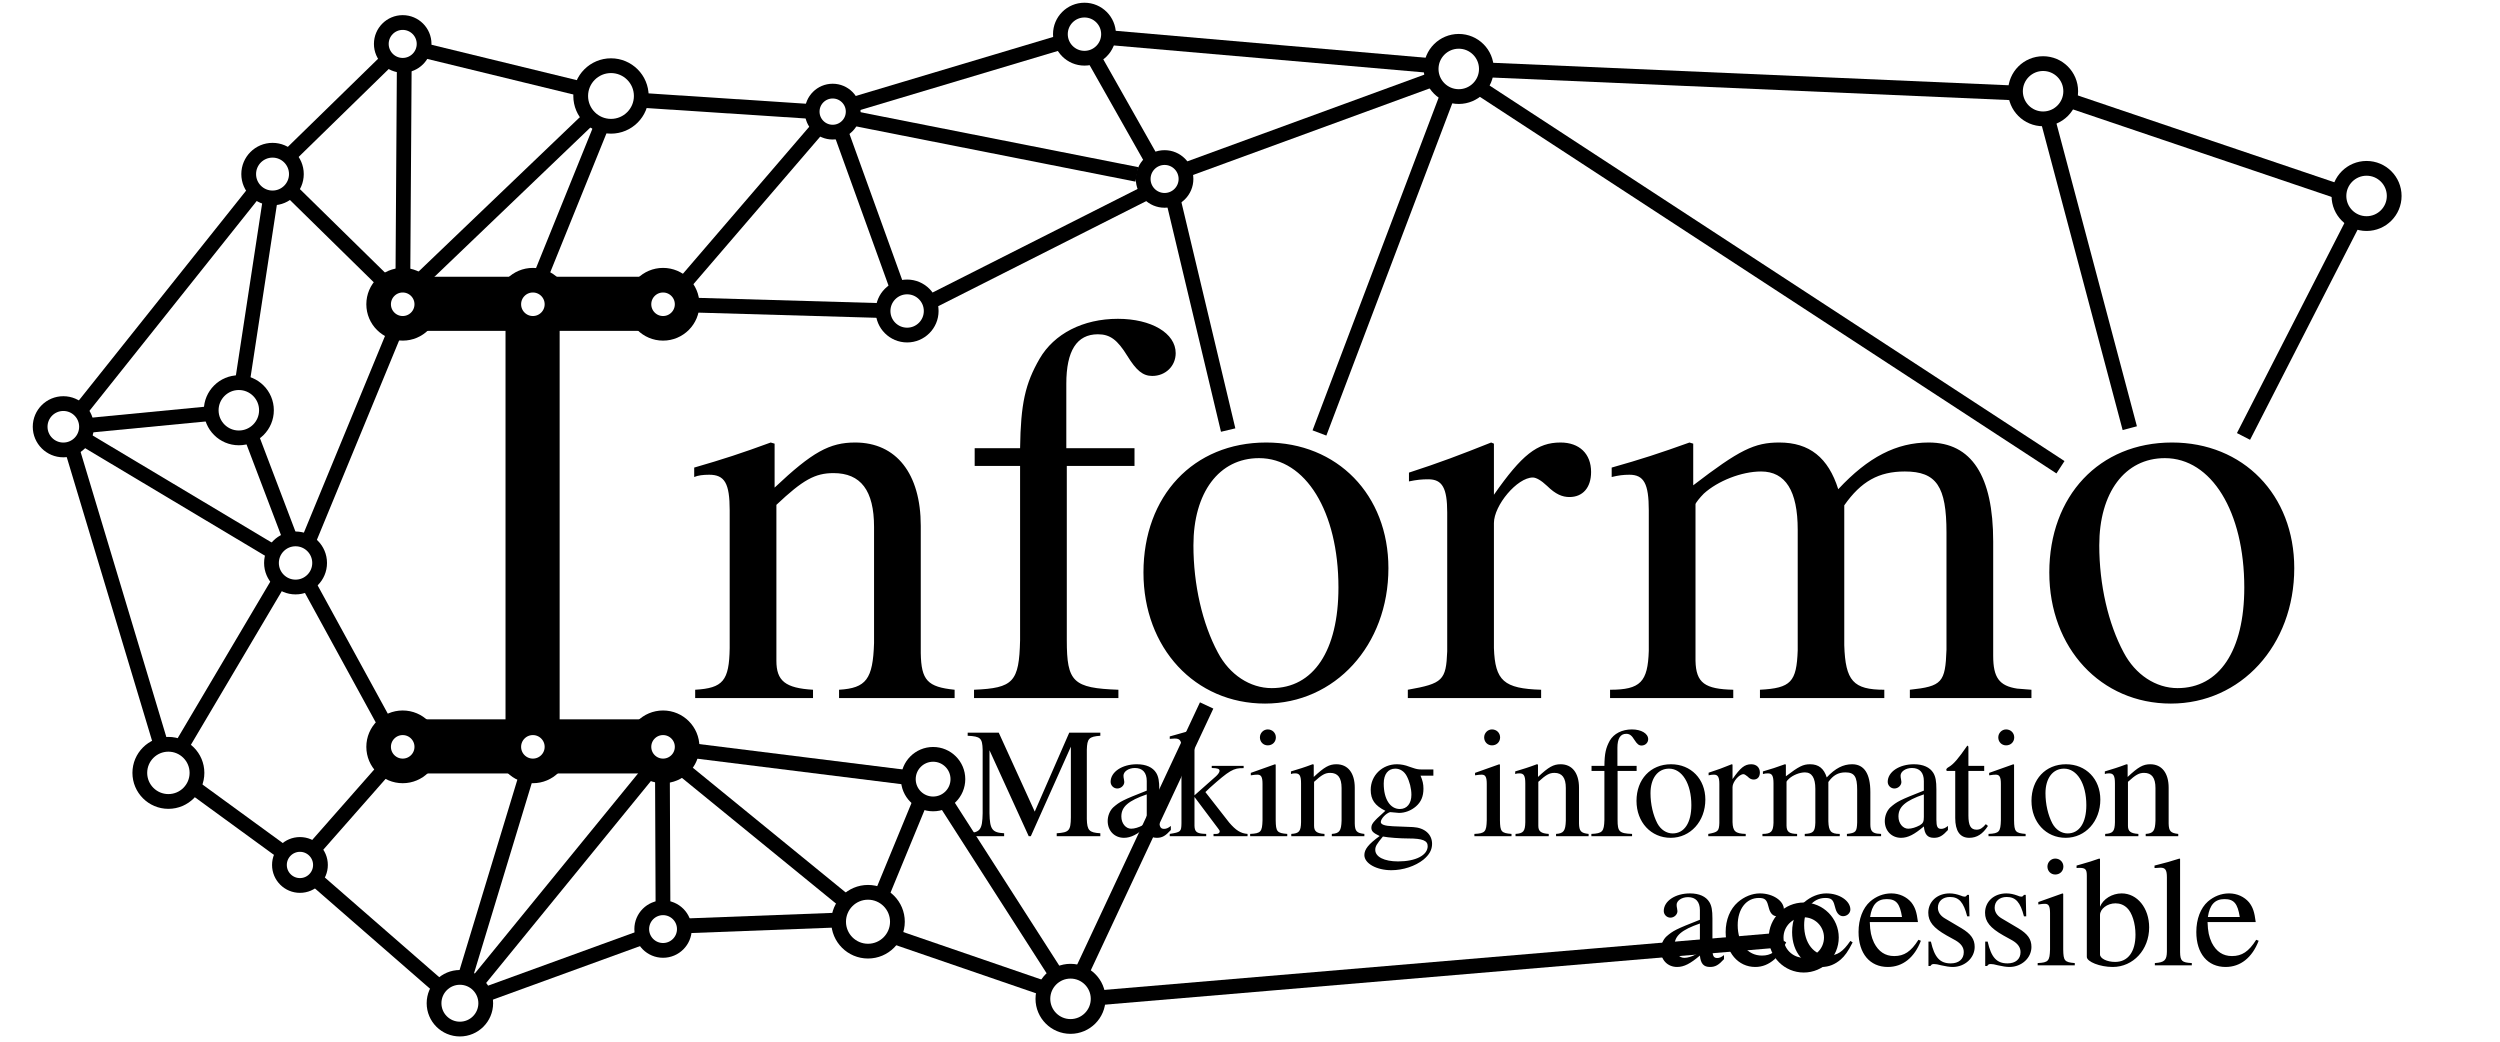
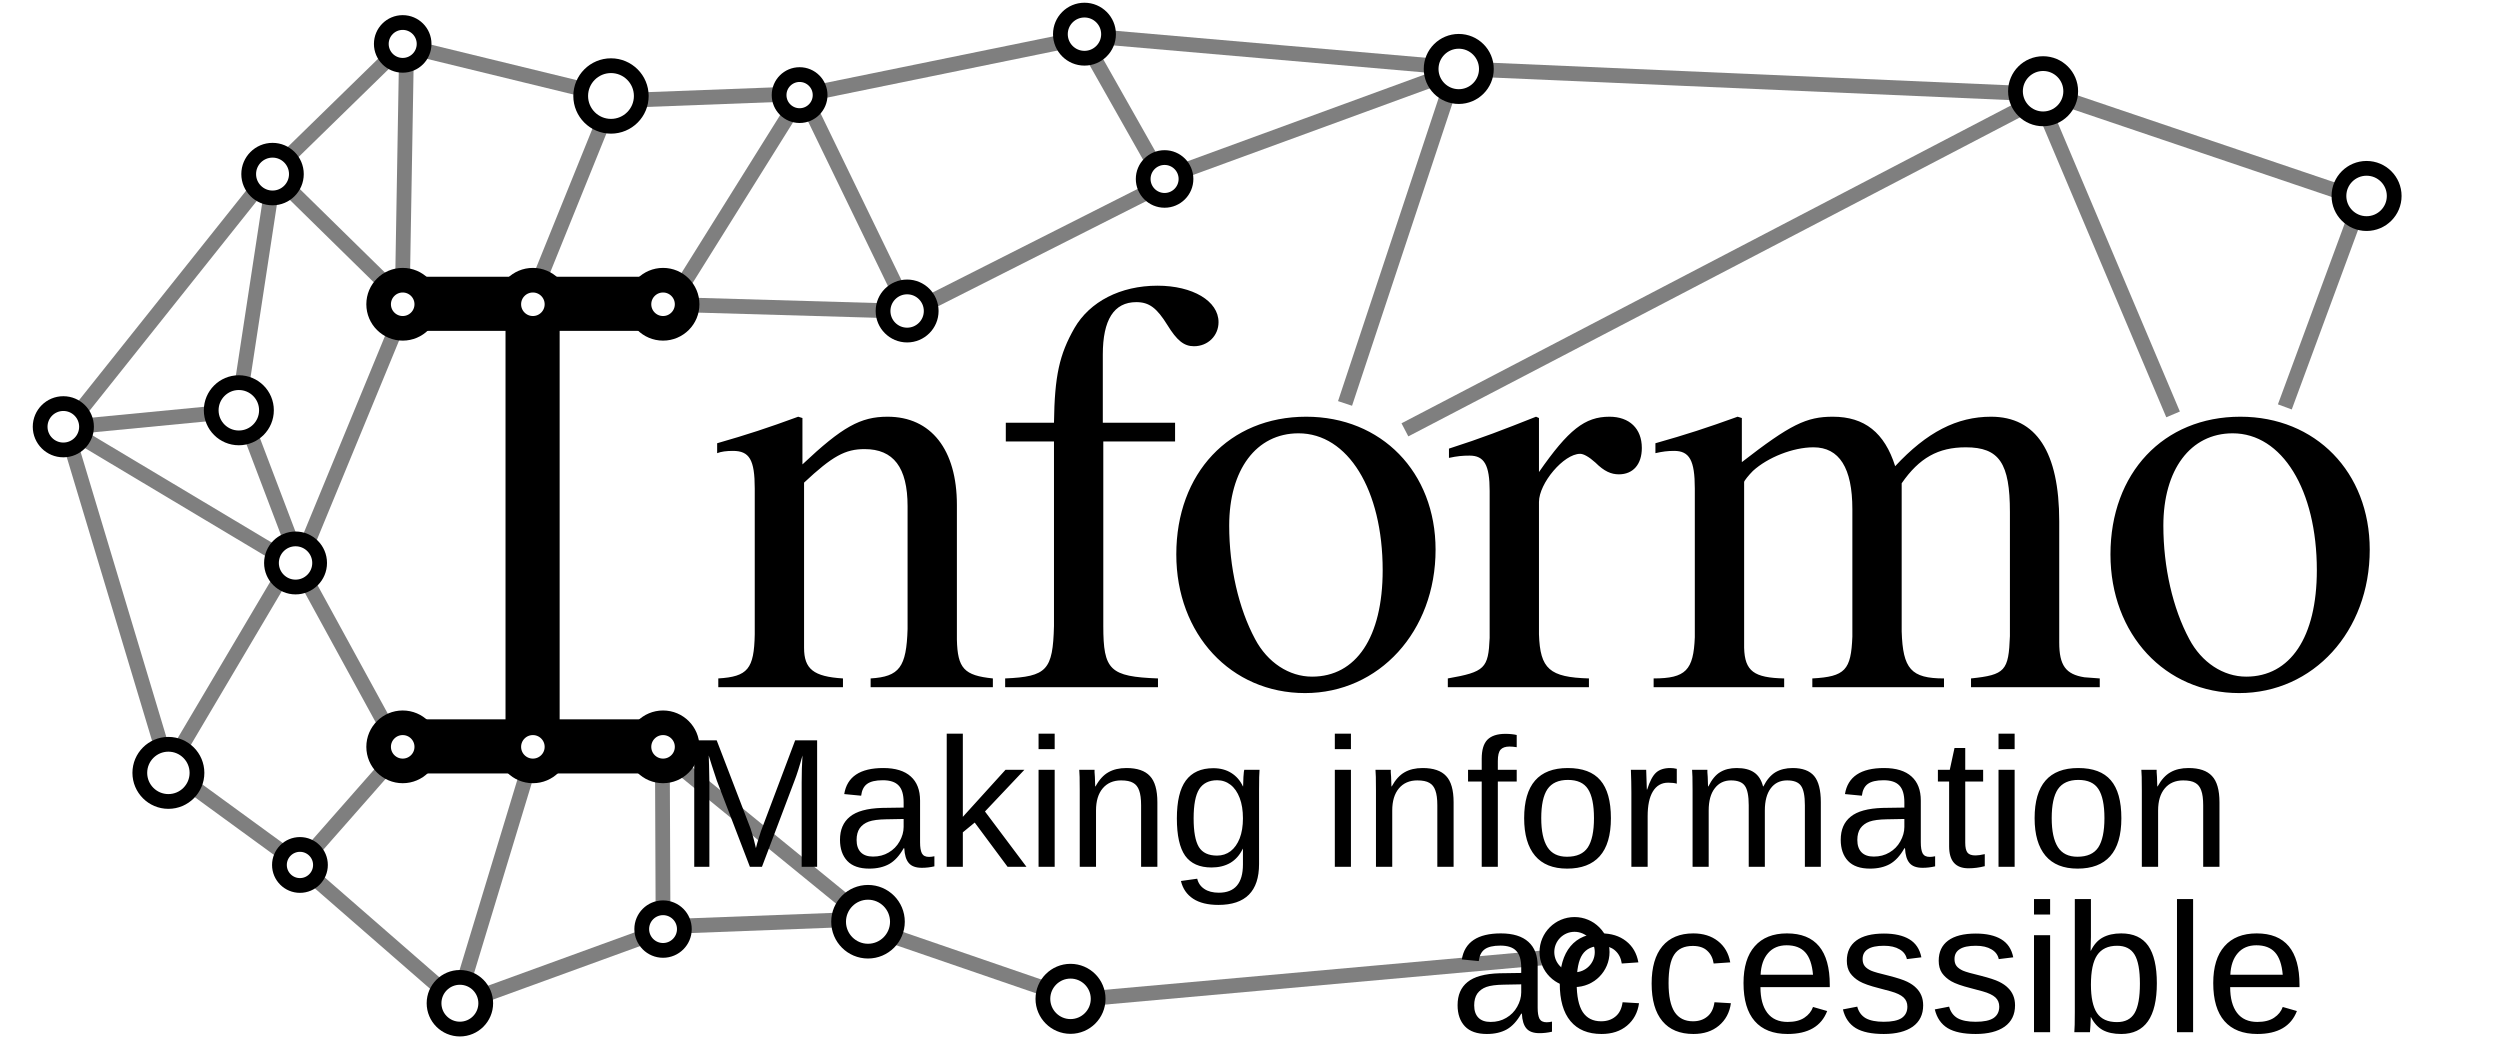
<svg xmlns="http://www.w3.org/2000/svg" width="240mm" height="100mm" viewBox="0 0 240 100" version="1.1" id="svg5670">
  <defs id="defs5664" />
  <g id="layer1" transform="translate(-60.50912,-28.18288)">
-     <text xml:space="preserve" style="font-style:normal;font-weight:normal;font-size:14.996px;line-height:62.483px;font-family:Sans;letter-spacing:0px;word-spacing:0px;fill:#000000;fill-opacity:1;stroke:none;stroke-width:2.499px;stroke-linecap:butt;stroke-linejoin:miter;stroke-opacity:1" x="126.292" y="95.196" id="text3703">
-       <tspan id="tspan3701" x="126.292" y="95.196" style="font-style:normal;font-variant:normal;font-weight:normal;font-stretch:normal;font-size:53.319px;font-family:'Nimbus Roman';-inkscape-font-specification:'Nimbus Roman, ';stroke-width:2.499px">nformo</tspan>
+     <text xml:space="preserve" style="font-style:normal;font-weight:normal;font-size:14.996px;line-height:62.483px;font-family:Sans;letter-spacing:0px;word-spacing:0px;fill:#000000;fill-opacity:1;stroke:none;stroke-width:2.499px;stroke-linecap:butt;stroke-linejoin:miter;stroke-opacity:1" x="128.449" y="94.159" id="text3703">
+       <tspan id="tspan3701" x="128.449" y="94.159" style="font-style:normal;font-variant:normal;font-weight:normal;font-stretch:normal;font-size:56.444px;font-family:'Nimbus Roman';-inkscape-font-specification:'Nimbus Roman, ';letter-spacing:-0.794px;stroke-width:2.499px">nformo</tspan>
    </text>
-     <text xml:space="preserve" style="font-style:normal;font-weight:normal;font-size:14.996px;line-height:11.247px;font-family:Sans;text-align:end;letter-spacing:0px;word-spacing:0px;text-anchor:end;fill:#000000;fill-opacity:1;stroke:none;stroke-width:2.499px;stroke-linecap:butt;stroke-linejoin:miter;stroke-opacity:1" x="297.386" y="108.457" id="text5065">
-       <tspan x="297.136" y="108.457" style="font-style:normal;font-variant:normal;font-weight:normal;font-stretch:normal;font-size:14.996px;line-height:11.247px;font-family:'Nimbus Roman';-inkscape-font-specification:'Nimbus Roman, ';text-align:end;letter-spacing:-0.25px;word-spacing:0px;text-anchor:end;stroke-width:2.499px" id="tspan6015" dx="0">Making information</tspan>
-       <tspan x="297.136" y="120.855" style="font-style:normal;font-variant:normal;font-weight:normal;font-stretch:normal;font-size:14.996px;line-height:11.247px;font-family:'Nimbus Roman';-inkscape-font-specification:'Nimbus Roman, ';text-align:end;letter-spacing:-0.25px;word-spacing:0px;text-anchor:end;stroke-width:2.499px" id="tspan6019">accessible</tspan>
+     <text xml:space="preserve" style="font-style:normal;font-weight:normal;font-size:14.996px;line-height:14.552px;font-family:Sans;text-align:end;letter-spacing:-0.238px;word-spacing:0px;text-anchor:end;fill:#000000;fill-opacity:1;stroke:none;stroke-width:2.499px;stroke-linecap:butt;stroke-linejoin:miter;stroke-opacity:1" x="300.588" y="111.397" id="text5065">
+       <tspan x="300.588" y="111.397" style="font-style:normal;font-variant:normal;font-weight:normal;font-stretch:normal;font-size:17.639px;line-height:15.875px;font-family:Arial;-inkscape-font-specification:Arial;text-align:end;letter-spacing:0px;word-spacing:0px;text-anchor:end;stroke-width:2.499px" id="tspan6015" dx="0">Making information</tspan>
+       <tspan x="300.588" y="127.272" style="font-style:normal;font-variant:normal;font-weight:normal;font-stretch:normal;font-size:17.639px;line-height:15.875px;font-family:Arial;-inkscape-font-specification:Arial;text-align:end;letter-spacing:0px;word-spacing:0px;text-anchor:end;stroke-width:2.499px" id="tspan6019">accessible</tspan>
    </text>
    <path style="fill:none;fill-rule:evenodd;stroke:#000000;stroke-width:5.195;stroke-linecap:butt;stroke-linejoin:miter;stroke-miterlimit:4;stroke-dasharray:none;stroke-opacity:1" d="M 111.637,58.955 V 98.341" id="path4512-8" />
    <ellipse style="fill:none;fill-opacity:1;stroke:#000000;stroke-width:2.362;stroke-linecap:round;stroke-linejoin:round;stroke-miterlimit:4;stroke-dasharray:none;stroke-dashoffset:0;stroke-opacity:1" id="path3705-3-6" cx="111.666" cy="99.88" rx="2.311" ry="2.31" />
    <ellipse style="fill:none;fill-opacity:1;stroke:#000000;stroke-width:2.362;stroke-linecap:round;stroke-linejoin:round;stroke-miterlimit:4;stroke-dasharray:none;stroke-dashoffset:0;stroke-opacity:1" id="path3705-8-8" cx="111.666" cy="57.392" rx="2.311" ry="2.31" />
    <ellipse style="fill:none;fill-opacity:1;stroke:#000000;stroke-width:2.362;stroke-linecap:round;stroke-linejoin:round;stroke-miterlimit:4;stroke-dasharray:none;stroke-dashoffset:0;stroke-opacity:1" id="path3705-5-2" cx="124.162" cy="57.392" rx="2.311" ry="2.31" />
    <ellipse style="fill:none;fill-opacity:1;stroke:#000000;stroke-width:2.362;stroke-linecap:round;stroke-linejoin:round;stroke-miterlimit:4;stroke-dasharray:none;stroke-dashoffset:0;stroke-opacity:1" id="path3705-0-0" cx="99.169" cy="57.392" rx="2.311" ry="2.31" />
    <ellipse style="fill:none;fill-opacity:1;stroke:#000000;stroke-width:2.362;stroke-linecap:round;stroke-linejoin:round;stroke-miterlimit:4;stroke-dasharray:none;stroke-dashoffset:0;stroke-opacity:1" id="path3705-56-2" cx="99.169" cy="99.88" rx="2.311" ry="2.31" />
    <ellipse style="fill:none;fill-opacity:1;stroke:#000000;stroke-width:2.362;stroke-linecap:round;stroke-linejoin:round;stroke-miterlimit:4;stroke-dasharray:none;stroke-dashoffset:0;stroke-opacity:1" id="path3705-6-4" cx="124.162" cy="99.88" rx="2.311" ry="2.31" />
    <path style="fill:none;fill-rule:evenodd;stroke:#000000;stroke-width:5.195;stroke-linecap:butt;stroke-linejoin:miter;stroke-miterlimit:4;stroke-dasharray:none;stroke-opacity:1" d="m 100.719,99.837 h 9.395" id="path4589-9" />
    <path style="fill:none;fill-rule:evenodd;stroke:#000000;stroke-width:5.195;stroke-linecap:butt;stroke-linejoin:miter;stroke-miterlimit:4;stroke-dasharray:none;stroke-opacity:1" d="m 113.271,99.837 h 9.395" id="path4591-8" />
    <path style="fill:none;fill-rule:evenodd;stroke:#000000;stroke-width:5.195;stroke-linecap:butt;stroke-linejoin:miter;stroke-miterlimit:4;stroke-dasharray:none;stroke-opacity:1" d="m 100.635,57.348 h 9.423" id="path4593-1" />
    <path style="fill:none;fill-rule:evenodd;stroke:#000000;stroke-width:5.195;stroke-linecap:butt;stroke-linejoin:miter;stroke-miterlimit:4;stroke-dasharray:none;stroke-opacity:1" d="m 113.243,57.348 h 9.339" id="path4595-5" />
    <ellipse style="fill:none;fill-opacity:1;stroke:#000000;stroke-width:1.417;stroke-linecap:round;stroke-linejoin:round;stroke-miterlimit:4;stroke-dasharray:none;stroke-dashoffset:0;stroke-opacity:1" id="path3705-0-0-4" cx="86.673" cy="44.895" rx="2.289" ry="2.289" />
    <ellipse style="fill:none;fill-opacity:1;stroke:#000000;stroke-width:1.417;stroke-linecap:round;stroke-linejoin:round;stroke-miterlimit:4;stroke-dasharray:none;stroke-dashoffset:0;stroke-opacity:1" id="path3705-0-0-4-6" cx="99.169" cy="32.399" rx="2.054" ry="2.054" />
    <ellipse style="fill:none;fill-opacity:1;stroke:#000000;stroke-width:1.417;stroke-linecap:round;stroke-linejoin:round;stroke-miterlimit:4;stroke-dasharray:none;stroke-dashoffset:0;stroke-opacity:1" id="path3705-0-0-4-63" cx="147.593" cy="58.039" rx="2.311" ry="2.31" />
-     <ellipse style="fill:none;fill-opacity:1;stroke:#000000;stroke-width:1.417;stroke-linecap:round;stroke-linejoin:round;stroke-miterlimit:4;stroke-dasharray:none;stroke-dashoffset:0;stroke-opacity:1" id="path3705-0-0-4-7" cx="150.088" cy="102.98" rx="2.379" ry="2.379" />
    <ellipse style="fill:none;fill-opacity:1;stroke:#000000;stroke-width:1.417;stroke-linecap:round;stroke-linejoin:round;stroke-miterlimit:4;stroke-dasharray:none;stroke-dashoffset:0;stroke-opacity:1" id="path3705-0-0-4-4" cx="124.162" cy="117.375" rx="2.046" ry="2.046" />
    <ellipse style="fill:none;fill-opacity:1;stroke:#000000;stroke-width:1.417;stroke-linecap:round;stroke-linejoin:round;stroke-miterlimit:4;stroke-dasharray:none;stroke-dashoffset:0;stroke-opacity:1" id="path3705-0-0-4-2" cx="143.838" cy="116.669" rx="2.823" ry="2.823" />
    <ellipse style="fill:none;fill-opacity:1;stroke:#000000;stroke-width:1.417;stroke-linecap:round;stroke-linejoin:round;stroke-miterlimit:4;stroke-dasharray:none;stroke-dashoffset:0;stroke-opacity:1" id="path3705-0-0-4-40" cx="104.659" cy="124.493" rx="2.481" ry="2.481" />
    <ellipse style="fill:none;fill-opacity:1;stroke:#000000;stroke-width:1.417;stroke-linecap:round;stroke-linejoin:round;stroke-miterlimit:4;stroke-dasharray:none;stroke-dashoffset:0;stroke-opacity:1" id="path3705-0-0-4-27" cx="89.304" cy="111.219" rx="1.969" ry="1.969" />
    <ellipse style="fill:none;fill-opacity:1;stroke:#000000;stroke-width:1.417;stroke-linecap:round;stroke-linejoin:round;stroke-miterlimit:4;stroke-dasharray:none;stroke-dashoffset:0;stroke-opacity:1" id="path3705-0-0-4-20" cx="76.675" cy="102.379" rx="2.744" ry="2.744" />
    <ellipse style="fill:none;fill-opacity:1;stroke:#000000;stroke-width:1.417;stroke-linecap:round;stroke-linejoin:round;stroke-miterlimit:4;stroke-dasharray:none;stroke-dashoffset:0;stroke-opacity:1" id="path3705-0-0-4-1" cx="88.882" cy="82.227" rx="2.311" ry="2.31" />
    <ellipse style="fill:none;fill-opacity:1;stroke:#000000;stroke-width:1.417;stroke-linecap:round;stroke-linejoin:round;stroke-miterlimit:4;stroke-dasharray:none;stroke-dashoffset:0;stroke-opacity:1" id="path3705-0-0-4-61" cx="83.437" cy="67.568" rx="2.652" ry="2.652" />
    <ellipse style="fill:none;fill-opacity:1;stroke:#000000;stroke-width:1.417;stroke-linecap:round;stroke-linejoin:round;stroke-miterlimit:4;stroke-dasharray:none;stroke-dashoffset:0;stroke-opacity:1" id="path3705-0-0-4-9" cx="66.589" cy="69.152" rx="2.226" ry="2.225" />
-     <ellipse style="fill:none;fill-opacity:1;stroke:#000000;stroke-width:1.417;stroke-linecap:round;stroke-linejoin:round;stroke-miterlimit:4;stroke-dasharray:none;stroke-dashoffset:0;stroke-opacity:1" id="path3705-0-0-4-49" cx="140.446" cy="38.899" rx="1.969" ry="1.969" />
+     <ellipse style="fill:none;fill-opacity:1;stroke:#000000;stroke-width:1.417;stroke-linecap:round;stroke-linejoin:round;stroke-miterlimit:4;stroke-dasharray:none;stroke-dashoffset:0;stroke-opacity:1" id="path3705-0-0-4-49" cx="137.271" cy="37.312" rx="1.969" ry="1.969" />
    <ellipse style="fill:none;fill-opacity:1;stroke:#000000;stroke-width:1.417;stroke-linecap:round;stroke-linejoin:round;stroke-miterlimit:4;stroke-dasharray:none;stroke-dashoffset:0;stroke-opacity:1" id="path3705-0-0-4-96" cx="119.164" cy="37.397" rx="2.908" ry="2.908" />
-     <path style="fill:none;fill-rule:evenodd;stroke:#000000;stroke-width:1.417;stroke-linecap:butt;stroke-linejoin:miter;stroke-miterlimit:4;stroke-dasharray:none;stroke-opacity:1" d="M 86.532,46.793 83.775,64.855" id="path5241" />
-     <path style="fill:none;fill-rule:evenodd;stroke:#000000;stroke-width:1.417;stroke-linecap:butt;stroke-linejoin:miter;stroke-miterlimit:4;stroke-dasharray:none;stroke-opacity:1" d="m 97.485,34.151 -9.343,9.119" id="path5241-9" />
-     <path style="fill:none;fill-rule:evenodd;stroke:#000000;stroke-width:1.417;stroke-linecap:butt;stroke-linejoin:miter;stroke-miterlimit:4;stroke-dasharray:none;stroke-opacity:1" d="m 88.412,46.459 9.467,9.29" id="path5241-4" />
-     <path style="fill:none;fill-rule:evenodd;stroke:#000000;stroke-width:1.417;stroke-linecap:butt;stroke-linejoin:miter;stroke-miterlimit:4;stroke-dasharray:none;stroke-opacity:1" d="M 117.604,39.043 100.483,55.433" id="path5241-2" />
-     <path style="fill:none;fill-rule:evenodd;stroke:#000000;stroke-width:1.417;stroke-linecap:butt;stroke-linejoin:miter;stroke-miterlimit:4;stroke-dasharray:none;stroke-opacity:1" d="M 116.815,36.834 101.509,33.106" id="path5241-0" />
-     <path style="fill:none;fill-rule:evenodd;stroke:#000000;stroke-width:1.417;stroke-linecap:butt;stroke-linejoin:miter;stroke-miterlimit:4;stroke-dasharray:none;stroke-opacity:1" d="m 112.239,55.138 6.232,-15.405" id="path5241-23" />
-     <path style="fill:none;fill-rule:evenodd;stroke:#000000;stroke-width:1.417;stroke-linecap:butt;stroke-linejoin:miter;stroke-miterlimit:4;stroke-dasharray:none;stroke-opacity:1" d="M 139.194,40.276 125.966,55.67" id="path5241-6" />
-     <path style="fill:none;fill-rule:evenodd;stroke:#000000;stroke-width:1.417;stroke-linecap:butt;stroke-linejoin:miter;stroke-miterlimit:4;stroke-dasharray:none;stroke-opacity:1" d="m 121.549,37.78 16.568,1.085" id="path5241-8" />
-     <path style="fill:none;fill-rule:evenodd;stroke:#000000;stroke-width:1.417;stroke-linecap:butt;stroke-linejoin:miter;stroke-miterlimit:4;stroke-dasharray:none;stroke-opacity:1" d="m 141.352,41.173 5.334,14.773" id="path5241-86" />
-     <path style="fill:none;fill-rule:evenodd;stroke:#000000;stroke-width:1.417;stroke-linecap:butt;stroke-linejoin:miter;stroke-miterlimit:4;stroke-dasharray:none;stroke-opacity:1" d="m 145.201,57.998 -18.399,-0.533" id="path5241-3" />
-     <path style="fill:none;fill-rule:evenodd;stroke:#000000;stroke-width:1.417;stroke-linecap:butt;stroke-linejoin:miter;stroke-miterlimit:4;stroke-dasharray:none;stroke-opacity:1" d="m 126.781,100.222 20.715,2.584" id="path5241-95-5" />
-     <path style="fill:none;fill-rule:evenodd;stroke:#000000;stroke-width:1.417;stroke-linecap:butt;stroke-linejoin:miter;stroke-miterlimit:4;stroke-dasharray:none;stroke-opacity:1" d="m 145.133,114.118 3.794,-9.205" id="path5241-95-2" />
-     <path style="fill:none;fill-rule:evenodd;stroke:#000000;stroke-width:1.417;stroke-linecap:butt;stroke-linejoin:miter;stroke-miterlimit:4;stroke-dasharray:none;stroke-opacity:1" d="m 125.776,101.784 15.793,12.885" id="path5241-95-1" />
-     <path style="fill:none;fill-rule:evenodd;stroke:#000000;stroke-width:1.417;stroke-linecap:butt;stroke-linejoin:miter;stroke-miterlimit:4;stroke-dasharray:none;stroke-opacity:1" d="m 140.839,116.513 -14.612,0.556" id="path5241-95-02" />
-     <path style="fill:none;fill-rule:evenodd;stroke:#000000;stroke-width:1.417;stroke-linecap:butt;stroke-linejoin:miter;stroke-miterlimit:4;stroke-dasharray:none;stroke-opacity:1" d="m 124.102,102.212 0.054,13.123" id="path5241-95-06" />
-     <path style="fill:none;fill-rule:evenodd;stroke:#000000;stroke-width:1.417;stroke-linecap:butt;stroke-linejoin:miter;stroke-miterlimit:4;stroke-dasharray:none;stroke-opacity:1" d="m 91.001,112.76 11.546,10.061" id="path5241-95-3" />
-     <path style="fill:none;fill-rule:evenodd;stroke:#000000;stroke-width:1.417;stroke-linecap:butt;stroke-linejoin:miter;stroke-miterlimit:4;stroke-dasharray:none;stroke-opacity:1" d="m 106.225,122.595 16.68,-20.442" id="path5241-95-6" />
-     <path style="fill:none;fill-rule:evenodd;stroke:#000000;stroke-width:1.417;stroke-linecap:butt;stroke-linejoin:miter;stroke-miterlimit:4;stroke-dasharray:none;stroke-opacity:1" d="m 97.488,101.929 -6.817,7.745" id="path5241-95-9" />
-     <path style="fill:none;fill-rule:evenodd;stroke:#000000;stroke-width:1.417;stroke-linecap:butt;stroke-linejoin:miter;stroke-miterlimit:4;stroke-dasharray:none;stroke-opacity:1" d="m 105.162,121.987 5.856,-19.288" id="path5241-95-4" />
-     <path style="fill:none;fill-rule:evenodd;stroke:#000000;stroke-width:1.417;stroke-linecap:butt;stroke-linejoin:miter;stroke-miterlimit:4;stroke-dasharray:none;stroke-opacity:1" d="m 90.082,84.175 7.526,13.759" id="path5241-95-40" />
-     <path style="fill:none;fill-rule:evenodd;stroke:#000000;stroke-width:1.417;stroke-linecap:butt;stroke-linejoin:miter;stroke-miterlimit:4;stroke-dasharray:none;stroke-opacity:1" d="m 78.691,103.458 8.655,6.31" id="path5241-95-84" />
-     <path style="fill:none;fill-rule:evenodd;stroke:#000000;stroke-width:1.417;stroke-linecap:butt;stroke-linejoin:miter;stroke-miterlimit:4;stroke-dasharray:none;stroke-opacity:1" d="M 87.2,84.155 77.859,99.942" id="path5241-95-48" />
-     <path style="fill:none;fill-rule:evenodd;stroke:#000000;stroke-width:1.417;stroke-linecap:butt;stroke-linejoin:miter;stroke-miterlimit:4;stroke-dasharray:none;stroke-opacity:1" d="M 68.761,70.432 86.447,81.006" id="path5241-95-24" />
-     <path style="fill:none;fill-rule:evenodd;stroke:#000000;stroke-width:1.417;stroke-linecap:butt;stroke-linejoin:miter;stroke-miterlimit:4;stroke-dasharray:none;stroke-opacity:1" d="m 84.455,69.585 3.843,10.115" id="path5241-95-27" />
-     <path style="fill:none;fill-rule:evenodd;stroke:#000000;stroke-width:1.417;stroke-linecap:butt;stroke-linejoin:miter;stroke-miterlimit:4;stroke-dasharray:none;stroke-opacity:1" d="m 67.534,71.659 8.54,28.394" id="path5241-95-7" />
-     <path style="fill:none;fill-rule:evenodd;stroke:#000000;stroke-width:1.417;stroke-linecap:butt;stroke-linejoin:miter;stroke-miterlimit:4;stroke-dasharray:none;stroke-opacity:1" d="M 85.163,46.331 68.487,67.25" id="path5241-95-99" />
-     <path style="fill:none;fill-rule:evenodd;stroke:#000000;stroke-width:1.417;stroke-linecap:butt;stroke-linejoin:miter;stroke-miterlimit:4;stroke-dasharray:none;stroke-opacity:1" d="m 90.134,80.079 8.375,-20.305" id="path5241-95-39" />
-     <path style="fill:none;fill-rule:evenodd;stroke:#000000;stroke-width:1.417;stroke-linecap:butt;stroke-linejoin:miter;stroke-miterlimit:4;stroke-dasharray:none;stroke-opacity:1" d="m 107.024,123.684 15.207,-5.532" id="path5241-95-840" />
-     <path style="fill:none;fill-rule:evenodd;stroke:#000000;stroke-width:1.417;stroke-linecap:butt;stroke-linejoin:miter;stroke-miterlimit:4;stroke-dasharray:none;stroke-opacity:1" d="m 68.642,69.052 12.243,-1.181" id="path5241-95-24-8" />
-     <path style="fill:none;fill-rule:evenodd;stroke:#000000;stroke-width:1.417;stroke-linecap:butt;stroke-linejoin:miter;stroke-miterlimit:4;stroke-dasharray:none;stroke-opacity:1" d="M 99.316,34.739 99.187,54.741" id="path5241-4-0" />
    <ellipse style="fill:none;fill-opacity:1;stroke:#000000;stroke-width:1.417;stroke-linecap:round;stroke-linejoin:round;stroke-miterlimit:4;stroke-dasharray:none;stroke-dashoffset:0;stroke-opacity:1" id="path3705-0-0-4-63-9" cx="164.618" cy="31.463" rx="2.311" ry="2.31" />
-     <path style="fill:none;fill-rule:evenodd;stroke:#000000;stroke-width:1.417;stroke-linecap:butt;stroke-linejoin:miter;stroke-miterlimit:4;stroke-dasharray:none;stroke-opacity:1" d="m 142.298,39.516 27.352,5.409" id="path5241-86-0" />
    <ellipse style="fill:none;fill-opacity:1;stroke:#000000;stroke-width:1.417;stroke-linecap:round;stroke-linejoin:round;stroke-miterlimit:4;stroke-dasharray:none;stroke-dashoffset:0;stroke-opacity:1" id="path3705-0-0-4-6-9" cx="172.31" cy="45.363" rx="2.054" ry="2.054" />
-     <path style="fill:none;fill-rule:evenodd;stroke:#000000;stroke-width:1.417;stroke-linecap:butt;stroke-linejoin:miter;stroke-miterlimit:4;stroke-dasharray:none;stroke-opacity:1" d="m 142.19,38.275 20.199,-6.038" id="path5241-86-0-1" />
-     <path style="fill:none;fill-rule:evenodd;stroke:#000000;stroke-width:1.417;stroke-linecap:butt;stroke-linejoin:miter;stroke-miterlimit:4;stroke-dasharray:none;stroke-opacity:1" d="m 165.509,33.7 5.66,10.01" id="path5241-86-0-8" />
-     <path style="fill:none;fill-rule:evenodd;stroke:#000000;stroke-width:1.417;stroke-linecap:butt;stroke-linejoin:miter;stroke-miterlimit:4;stroke-dasharray:none;stroke-opacity:1" d="M 149.889,57.132 170.546,46.696" id="path5241-86-0-2" />
-     <path style="fill:none;fill-rule:evenodd;stroke:#000000;stroke-width:1.417;stroke-linecap:butt;stroke-linejoin:miter;stroke-miterlimit:4;stroke-dasharray:none;stroke-opacity:1" d="m 167.071,31.804 30.895,2.684" id="path5241-86-0-87" />
    <ellipse style="fill:none;fill-opacity:1;stroke:#000000;stroke-width:1.417;stroke-linecap:round;stroke-linejoin:round;stroke-miterlimit:4;stroke-dasharray:none;stroke-dashoffset:0;stroke-opacity:1" id="path3705-0-0-4-61-6" cx="200.55" cy="34.802" rx="2.652" ry="2.652" />
-     <path style="fill:none;fill-rule:evenodd;stroke:#000000;stroke-width:1.417;stroke-linecap:butt;stroke-linejoin:miter;stroke-miterlimit:4;stroke-dasharray:none;stroke-opacity:1" d="m 174.494,44.426 23.235,-8.5" id="path5241-86-0-87-4" />
    <ellipse style="fill:none;fill-opacity:1;stroke:#000000;stroke-width:1.417;stroke-linecap:round;stroke-linejoin:round;stroke-miterlimit:4;stroke-dasharray:none;stroke-dashoffset:0;stroke-opacity:1" id="path3705-0-0-4-61-6-7" cx="163.279" cy="124.071" rx="2.652" ry="2.652" />
-     <ellipse style="fill:none;fill-opacity:1;stroke:#000000;stroke-width:1.417;stroke-linecap:round;stroke-linejoin:round;stroke-miterlimit:4;stroke-dasharray:none;stroke-dashoffset:0;stroke-opacity:1" id="path3705-0-0-4-61-6-7-7" cx="233.669" cy="118.185" rx="2.652" ry="2.652" />
-     <path style="fill:none;fill-rule:evenodd;stroke:#000000;stroke-width:1.417;stroke-linecap:butt;stroke-linejoin:miter;stroke-miterlimit:4;stroke-dasharray:none;stroke-opacity:1" d="M 187.176,69.747 199.39,37.52" id="path5241-86-0-2-3" />
-     <path style="fill:none;fill-rule:evenodd;stroke:#000000;stroke-width:1.417;stroke-linecap:butt;stroke-linejoin:miter;stroke-miterlimit:4;stroke-dasharray:none;stroke-opacity:1" d="m 146.673,118.221 14.014,4.817" id="path5241-95-2-7" />
-     <path style="fill:none;fill-rule:evenodd;stroke:#000000;stroke-width:1.417;stroke-linecap:butt;stroke-linejoin:miter;stroke-miterlimit:4;stroke-dasharray:none;stroke-opacity:1" d="M 164.532,121.143 176.347,95.907" id="path5241-95-2-7-7" />
-     <path style="fill:none;fill-rule:evenodd;stroke:#000000;stroke-width:1.417;stroke-linecap:butt;stroke-linejoin:miter;stroke-miterlimit:4;stroke-dasharray:none;stroke-opacity:1" d="M 178.413,69.469 173.186,47.548" id="path5241-95-2-7-7-3" />
-     <path style="fill:none;fill-rule:evenodd;stroke:#000000;stroke-width:1.417;stroke-linecap:butt;stroke-linejoin:miter;stroke-miterlimit:4;stroke-dasharray:none;stroke-opacity:1" d="m 151.241,105.107 10.458,16.312" id="path5241-95-5-2" />
-     <path style="fill:none;fill-rule:evenodd;stroke:#000000;stroke-width:1.417;stroke-linecap:butt;stroke-linejoin:miter;stroke-miterlimit:4;stroke-dasharray:none;stroke-opacity:1" d="m 165.76,123.988 64.937,-5.498" id="path5241-95-2-7-7-0" />
+     <ellipse style="fill:none;fill-opacity:1;stroke:#000000;stroke-width:1.417;stroke-linecap:round;stroke-linejoin:round;stroke-miterlimit:4;stroke-dasharray:none;stroke-dashoffset:0;stroke-opacity:1" id="path3705-0-0-4-61-6-7-7" cx="211.664" cy="119.58" rx="2.652" ry="2.652" />
    <ellipse style="fill:none;fill-opacity:1;stroke:#000000;stroke-width:1.417;stroke-linecap:round;stroke-linejoin:round;stroke-miterlimit:4;stroke-dasharray:none;stroke-dashoffset:0;stroke-opacity:1" id="path3705-0-0-4-61-6-2" cx="287.7" cy="46.995" rx="2.652" ry="2.652" />
-     <path style="fill:none;fill-rule:evenodd;stroke:#000000;stroke-width:1.417;stroke-linecap:butt;stroke-linejoin:miter;stroke-miterlimit:4;stroke-dasharray:none;stroke-opacity:1" d="M 275.885,70.081 286.382,49.57" id="path5241-86-0-2-3-7-0" />
    <ellipse style="fill:none;fill-opacity:1;stroke:#000000;stroke-width:1.417;stroke-linecap:round;stroke-linejoin:round;stroke-miterlimit:4;stroke-dasharray:none;stroke-dashoffset:0;stroke-opacity:1" id="path3705-0-0-4-61-6-2-7" cx="256.646" cy="36.941" rx="2.652" ry="2.652" />
-     <path style="fill:none;fill-rule:evenodd;stroke:#000000;stroke-width:1.417;stroke-linecap:butt;stroke-linejoin:miter;stroke-miterlimit:4;stroke-dasharray:none;stroke-opacity:1" d="M 285.007,46.566 259.37,37.889" id="path5241-86-0-2-3-7-0-1" />
-     <path style="fill:none;fill-rule:evenodd;stroke:#000000;stroke-width:1.417;stroke-linecap:butt;stroke-linejoin:miter;stroke-miterlimit:4;stroke-dasharray:none;stroke-opacity:1" d="M 203.113,34.889 253.847,37.1" id="path5241-86-0-2-3-7-0-4" />
-     <path style="fill:none;fill-rule:evenodd;stroke:#000000;stroke-width:1.417;stroke-linecap:butt;stroke-linejoin:miter;stroke-miterlimit:4;stroke-dasharray:none;stroke-opacity:1" d="m 264.968,69.288 -7.964,-29.979" id="path5241-86-0-2-3-7-0-6" />
-     <path style="fill:none;fill-rule:evenodd;stroke:#000000;stroke-width:1.417;stroke-linecap:butt;stroke-linejoin:miter;stroke-miterlimit:4;stroke-dasharray:none;stroke-opacity:1" d="M 258.314,73.038 202.312,36.46" id="path5241-86-0-2-3-7-0-11" />
+     <g style="stroke:#000000;stroke-opacity:0.5" id="g1082">
+       <path id="path5241" d="M 86.532,46.793 83.775,64.855" style="fill:none;fill-rule:evenodd;stroke:#000000;stroke-width:1.417;stroke-linecap:butt;stroke-linejoin:miter;stroke-miterlimit:4;stroke-dasharray:none;stroke-opacity:0.5" />
+       <path id="path5241-9" d="m 97.485,34.151 -9.343,9.119" style="fill:none;fill-rule:evenodd;stroke:#000000;stroke-width:1.417;stroke-linecap:butt;stroke-linejoin:miter;stroke-miterlimit:4;stroke-dasharray:none;stroke-opacity:0.5" />
+       <path id="path5241-4" d="m 88.412,46.459 9.467,9.29" style="fill:none;fill-rule:evenodd;stroke:#000000;stroke-width:1.417;stroke-linecap:butt;stroke-linejoin:miter;stroke-miterlimit:4;stroke-dasharray:none;stroke-opacity:0.5" />
+       <path id="path5241-2" d="M 99.508,34.546 99.16,54.867" style="fill:none;fill-rule:evenodd;stroke:#000000;stroke-width:1.417;stroke-linecap:butt;stroke-linejoin:miter;stroke-miterlimit:4;stroke-dasharray:none;stroke-opacity:0.5" />
+       <path id="path5241-0" d="M 116.815,36.834 101.509,33.106" style="fill:none;fill-rule:evenodd;stroke:#000000;stroke-width:1.417;stroke-linecap:butt;stroke-linejoin:miter;stroke-miterlimit:4;stroke-dasharray:none;stroke-opacity:0.5" />
+       <path id="path5241-23" d="m 112.239,55.138 6.232,-15.405" style="fill:none;fill-rule:evenodd;stroke:#000000;stroke-width:1.417;stroke-linecap:butt;stroke-linejoin:miter;stroke-miterlimit:4;stroke-dasharray:none;stroke-opacity:0.5" />
+       <path id="path5241-6" d="m 136.254,39.207 -10.288,16.463" style="fill:none;fill-rule:evenodd;stroke:#000000;stroke-width:1.417;stroke-linecap:butt;stroke-linejoin:miter;stroke-miterlimit:4;stroke-dasharray:none;stroke-opacity:0.5" />
+       <path id="path5241-8" d="m 121.549,37.78 13.695,-0.519" style="fill:none;fill-rule:evenodd;stroke:#000000;stroke-width:1.417;stroke-linecap:butt;stroke-linejoin:miter;stroke-miterlimit:4;stroke-dasharray:none;stroke-opacity:0.5" />
+       <path id="path5241-86" d="m 138.545,39.168 8.14,16.778" style="fill:none;fill-rule:evenodd;stroke:#000000;stroke-width:1.417;stroke-linecap:butt;stroke-linejoin:miter;stroke-miterlimit:4;stroke-dasharray:none;stroke-opacity:0.5" />
+       <path id="path5241-3" d="m 145.201,57.998 -18.399,-0.533" style="fill:none;fill-rule:evenodd;stroke:#000000;stroke-width:1.417;stroke-linecap:butt;stroke-linejoin:miter;stroke-miterlimit:4;stroke-dasharray:none;stroke-opacity:0.5" />
+       <path id="path5241-95-1" d="m 125.776,101.784 15.793,12.885" style="fill:none;fill-rule:evenodd;stroke:#000000;stroke-width:1.417;stroke-linecap:butt;stroke-linejoin:miter;stroke-miterlimit:4;stroke-dasharray:none;stroke-opacity:0.5" />
+       <path id="path5241-95-02" d="m 140.839,116.513 -14.612,0.556" style="fill:none;fill-rule:evenodd;stroke:#000000;stroke-width:1.417;stroke-linecap:butt;stroke-linejoin:miter;stroke-miterlimit:4;stroke-dasharray:none;stroke-opacity:0.5" />
+       <path id="path5241-95-06" d="m 124.102,102.212 0.054,13.123" style="fill:none;fill-rule:evenodd;stroke:#000000;stroke-width:1.417;stroke-linecap:butt;stroke-linejoin:miter;stroke-miterlimit:4;stroke-dasharray:none;stroke-opacity:0.5" />
+       <path id="path5241-95-3" d="m 91.001,112.76 11.546,10.061" style="fill:none;fill-rule:evenodd;stroke:#000000;stroke-width:1.417;stroke-linecap:butt;stroke-linejoin:miter;stroke-miterlimit:4;stroke-dasharray:none;stroke-opacity:0.5" />
+       <path id="path5241-95-9" d="m 97.488,101.929 -6.817,7.745" style="fill:none;fill-rule:evenodd;stroke:#000000;stroke-width:1.417;stroke-linecap:butt;stroke-linejoin:miter;stroke-miterlimit:4;stroke-dasharray:none;stroke-opacity:0.5" />
+       <path id="path5241-95-4" d="m 105.162,121.987 5.856,-19.288" style="fill:none;fill-rule:evenodd;stroke:#000000;stroke-width:1.417;stroke-linecap:butt;stroke-linejoin:miter;stroke-miterlimit:4;stroke-dasharray:none;stroke-opacity:0.5" />
+       <path id="path5241-95-40" d="m 90.082,84.175 7.526,13.759" style="fill:none;fill-rule:evenodd;stroke:#000000;stroke-width:1.417;stroke-linecap:butt;stroke-linejoin:miter;stroke-miterlimit:4;stroke-dasharray:none;stroke-opacity:0.5" />
+       <path id="path5241-95-84" d="m 78.691,103.458 8.655,6.31" style="fill:none;fill-rule:evenodd;stroke:#000000;stroke-width:1.417;stroke-linecap:butt;stroke-linejoin:miter;stroke-miterlimit:4;stroke-dasharray:none;stroke-opacity:0.5" />
+       <path id="path5241-95-48" d="M 87.2,84.155 77.859,99.942" style="fill:none;fill-rule:evenodd;stroke:#000000;stroke-width:1.417;stroke-linecap:butt;stroke-linejoin:miter;stroke-miterlimit:4;stroke-dasharray:none;stroke-opacity:0.5" />
+       <path id="path5241-95-24" d="M 68.761,70.432 86.447,81.006" style="fill:none;fill-rule:evenodd;stroke:#000000;stroke-width:1.417;stroke-linecap:butt;stroke-linejoin:miter;stroke-miterlimit:4;stroke-dasharray:none;stroke-opacity:0.5" />
+       <path id="path5241-95-27" d="m 84.455,69.585 3.843,10.115" style="fill:none;fill-rule:evenodd;stroke:#000000;stroke-width:1.417;stroke-linecap:butt;stroke-linejoin:miter;stroke-miterlimit:4;stroke-dasharray:none;stroke-opacity:0.5" />
+       <path id="path5241-95-7" d="m 67.534,71.659 8.54,28.394" style="fill:none;fill-rule:evenodd;stroke:#000000;stroke-width:1.417;stroke-linecap:butt;stroke-linejoin:miter;stroke-miterlimit:4;stroke-dasharray:none;stroke-opacity:0.5" />
+       <path id="path5241-95-99" d="M 85.163,46.331 68.487,67.25" style="fill:none;fill-rule:evenodd;stroke:#000000;stroke-width:1.417;stroke-linecap:butt;stroke-linejoin:miter;stroke-miterlimit:4;stroke-dasharray:none;stroke-opacity:0.5" />
+       <path id="path5241-95-39" d="m 90.134,80.079 8.375,-20.305" style="fill:none;fill-rule:evenodd;stroke:#000000;stroke-width:1.417;stroke-linecap:butt;stroke-linejoin:miter;stroke-miterlimit:4;stroke-dasharray:none;stroke-opacity:0.5" />
+       <path id="path5241-95-840" d="m 107.024,123.684 15.207,-5.532" style="fill:none;fill-rule:evenodd;stroke:#000000;stroke-width:1.417;stroke-linecap:butt;stroke-linejoin:miter;stroke-miterlimit:4;stroke-dasharray:none;stroke-opacity:0.5" />
+       <path id="path5241-95-24-8" d="m 68.642,69.052 12.243,-1.181" style="fill:none;fill-rule:evenodd;stroke:#000000;stroke-width:1.417;stroke-linecap:butt;stroke-linejoin:miter;stroke-miterlimit:4;stroke-dasharray:none;stroke-opacity:0.5" />
+       <path id="path5241-86-0-1" d="m 139.383,36.939 23.005,-4.701" style="fill:none;fill-rule:evenodd;stroke:#000000;stroke-width:1.417;stroke-linecap:butt;stroke-linejoin:miter;stroke-miterlimit:4;stroke-dasharray:none;stroke-opacity:0.5" />
+       <path id="path5241-86-0-8" d="m 165.509,33.7 5.66,10.01" style="fill:none;fill-rule:evenodd;stroke:#000000;stroke-width:1.417;stroke-linecap:butt;stroke-linejoin:miter;stroke-miterlimit:4;stroke-dasharray:none;stroke-opacity:0.5" />
+       <path id="path5241-86-0-2" d="M 149.889,57.132 170.546,46.696" style="fill:none;fill-rule:evenodd;stroke:#000000;stroke-width:1.417;stroke-linecap:butt;stroke-linejoin:miter;stroke-miterlimit:4;stroke-dasharray:none;stroke-opacity:0.5" />
+       <path id="path5241-86-0-87" d="m 167.071,31.804 30.895,2.684" style="fill:none;fill-rule:evenodd;stroke:#000000;stroke-width:1.417;stroke-linecap:butt;stroke-linejoin:miter;stroke-miterlimit:4;stroke-dasharray:none;stroke-opacity:0.5" />
+       <path id="path5241-86-0-87-4" d="m 174.494,44.426 23.235,-8.5" style="fill:none;fill-rule:evenodd;stroke:#000000;stroke-width:1.417;stroke-linecap:butt;stroke-linejoin:miter;stroke-miterlimit:4;stroke-dasharray:none;stroke-opacity:0.5" />
+       <path id="path5241-86-0-2-3" d="m 189.633,66.913 9.757,-29.393" style="fill:none;fill-rule:evenodd;stroke:#000000;stroke-width:1.417;stroke-linecap:butt;stroke-linejoin:miter;stroke-miterlimit:4;stroke-dasharray:none;stroke-opacity:0.5" />
+       <path id="path5241-95-2-7" d="m 146.673,118.221 14.014,4.817" style="fill:none;fill-rule:evenodd;stroke:#000000;stroke-width:1.417;stroke-linecap:butt;stroke-linejoin:miter;stroke-miterlimit:4;stroke-dasharray:none;stroke-opacity:0.5" />
+       <path id="path5241-95-2-7-7-0" d="m 165.76,123.988 42.71,-3.835" style="fill:none;fill-rule:evenodd;stroke:#000000;stroke-width:1.417;stroke-linecap:butt;stroke-linejoin:miter;stroke-miterlimit:4;stroke-dasharray:none;stroke-opacity:0.5" />
+       <path id="path5241-86-0-2-3-7-0" d="m 279.853,67.246 6.528,-17.676" style="fill:none;fill-rule:evenodd;stroke:#000000;stroke-width:1.417;stroke-linecap:butt;stroke-linejoin:miter;stroke-miterlimit:4;stroke-dasharray:none;stroke-opacity:0.5" />
+       <path id="path5241-86-0-2-3-7-0-1" d="M 285.007,46.566 259.37,37.889" style="fill:none;fill-rule:evenodd;stroke:#000000;stroke-width:1.417;stroke-linecap:butt;stroke-linejoin:miter;stroke-miterlimit:4;stroke-dasharray:none;stroke-opacity:0.5" />
+       <path id="path5241-86-0-2-3-7-0-4" d="M 203.113,34.889 253.847,37.1" style="fill:none;fill-rule:evenodd;stroke:#000000;stroke-width:1.417;stroke-linecap:butt;stroke-linejoin:miter;stroke-miterlimit:4;stroke-dasharray:none;stroke-opacity:0.5" />
+       <path id="path5241-86-0-2-3-7-0-6" d="M 269.125,67.965 257.003,39.309" style="fill:none;fill-rule:evenodd;stroke:#000000;stroke-width:1.417;stroke-linecap:butt;stroke-linejoin:miter;stroke-miterlimit:4;stroke-dasharray:none;stroke-opacity:0.5" />
+       <path id="path5241-86-0-2-3-7-0-11" d="M 195.381,69.447 254.284,38.728" style="fill:none;fill-rule:evenodd;stroke:#000000;stroke-width:1.417;stroke-linecap:butt;stroke-linejoin:miter;stroke-miterlimit:4;stroke-dasharray:none;stroke-opacity:0.5" />
+     </g>
  </g>
</svg>
